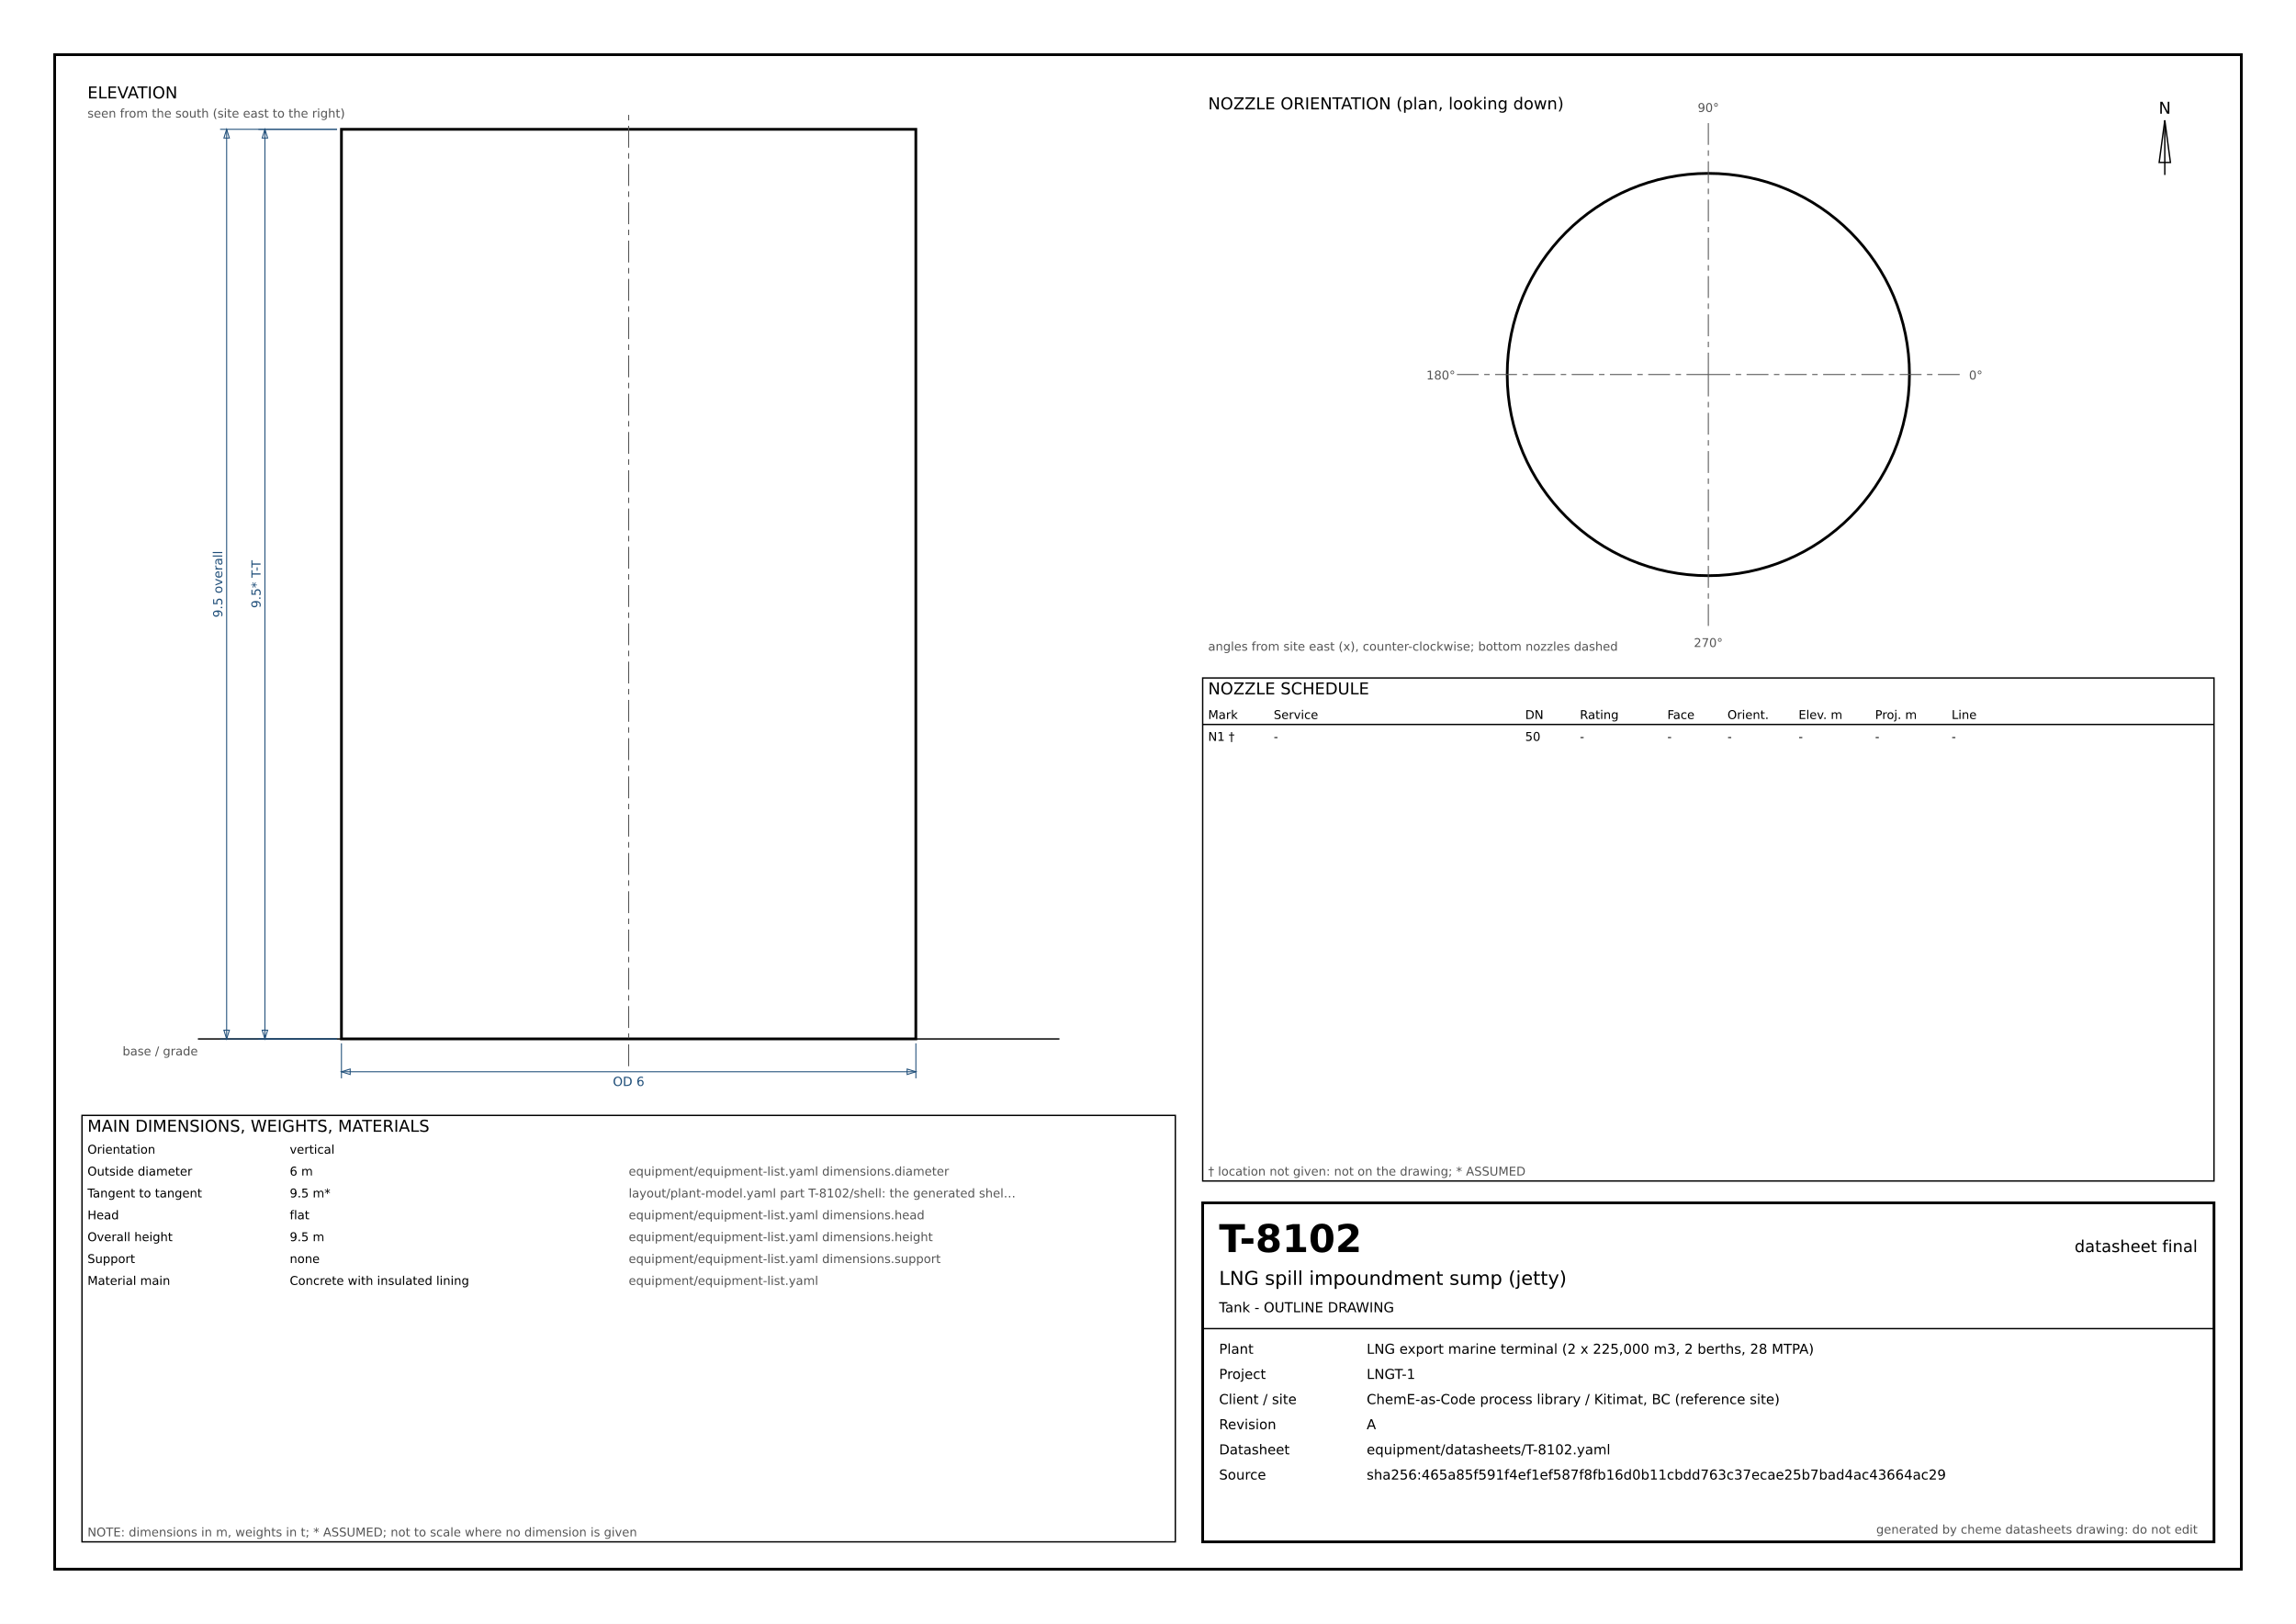
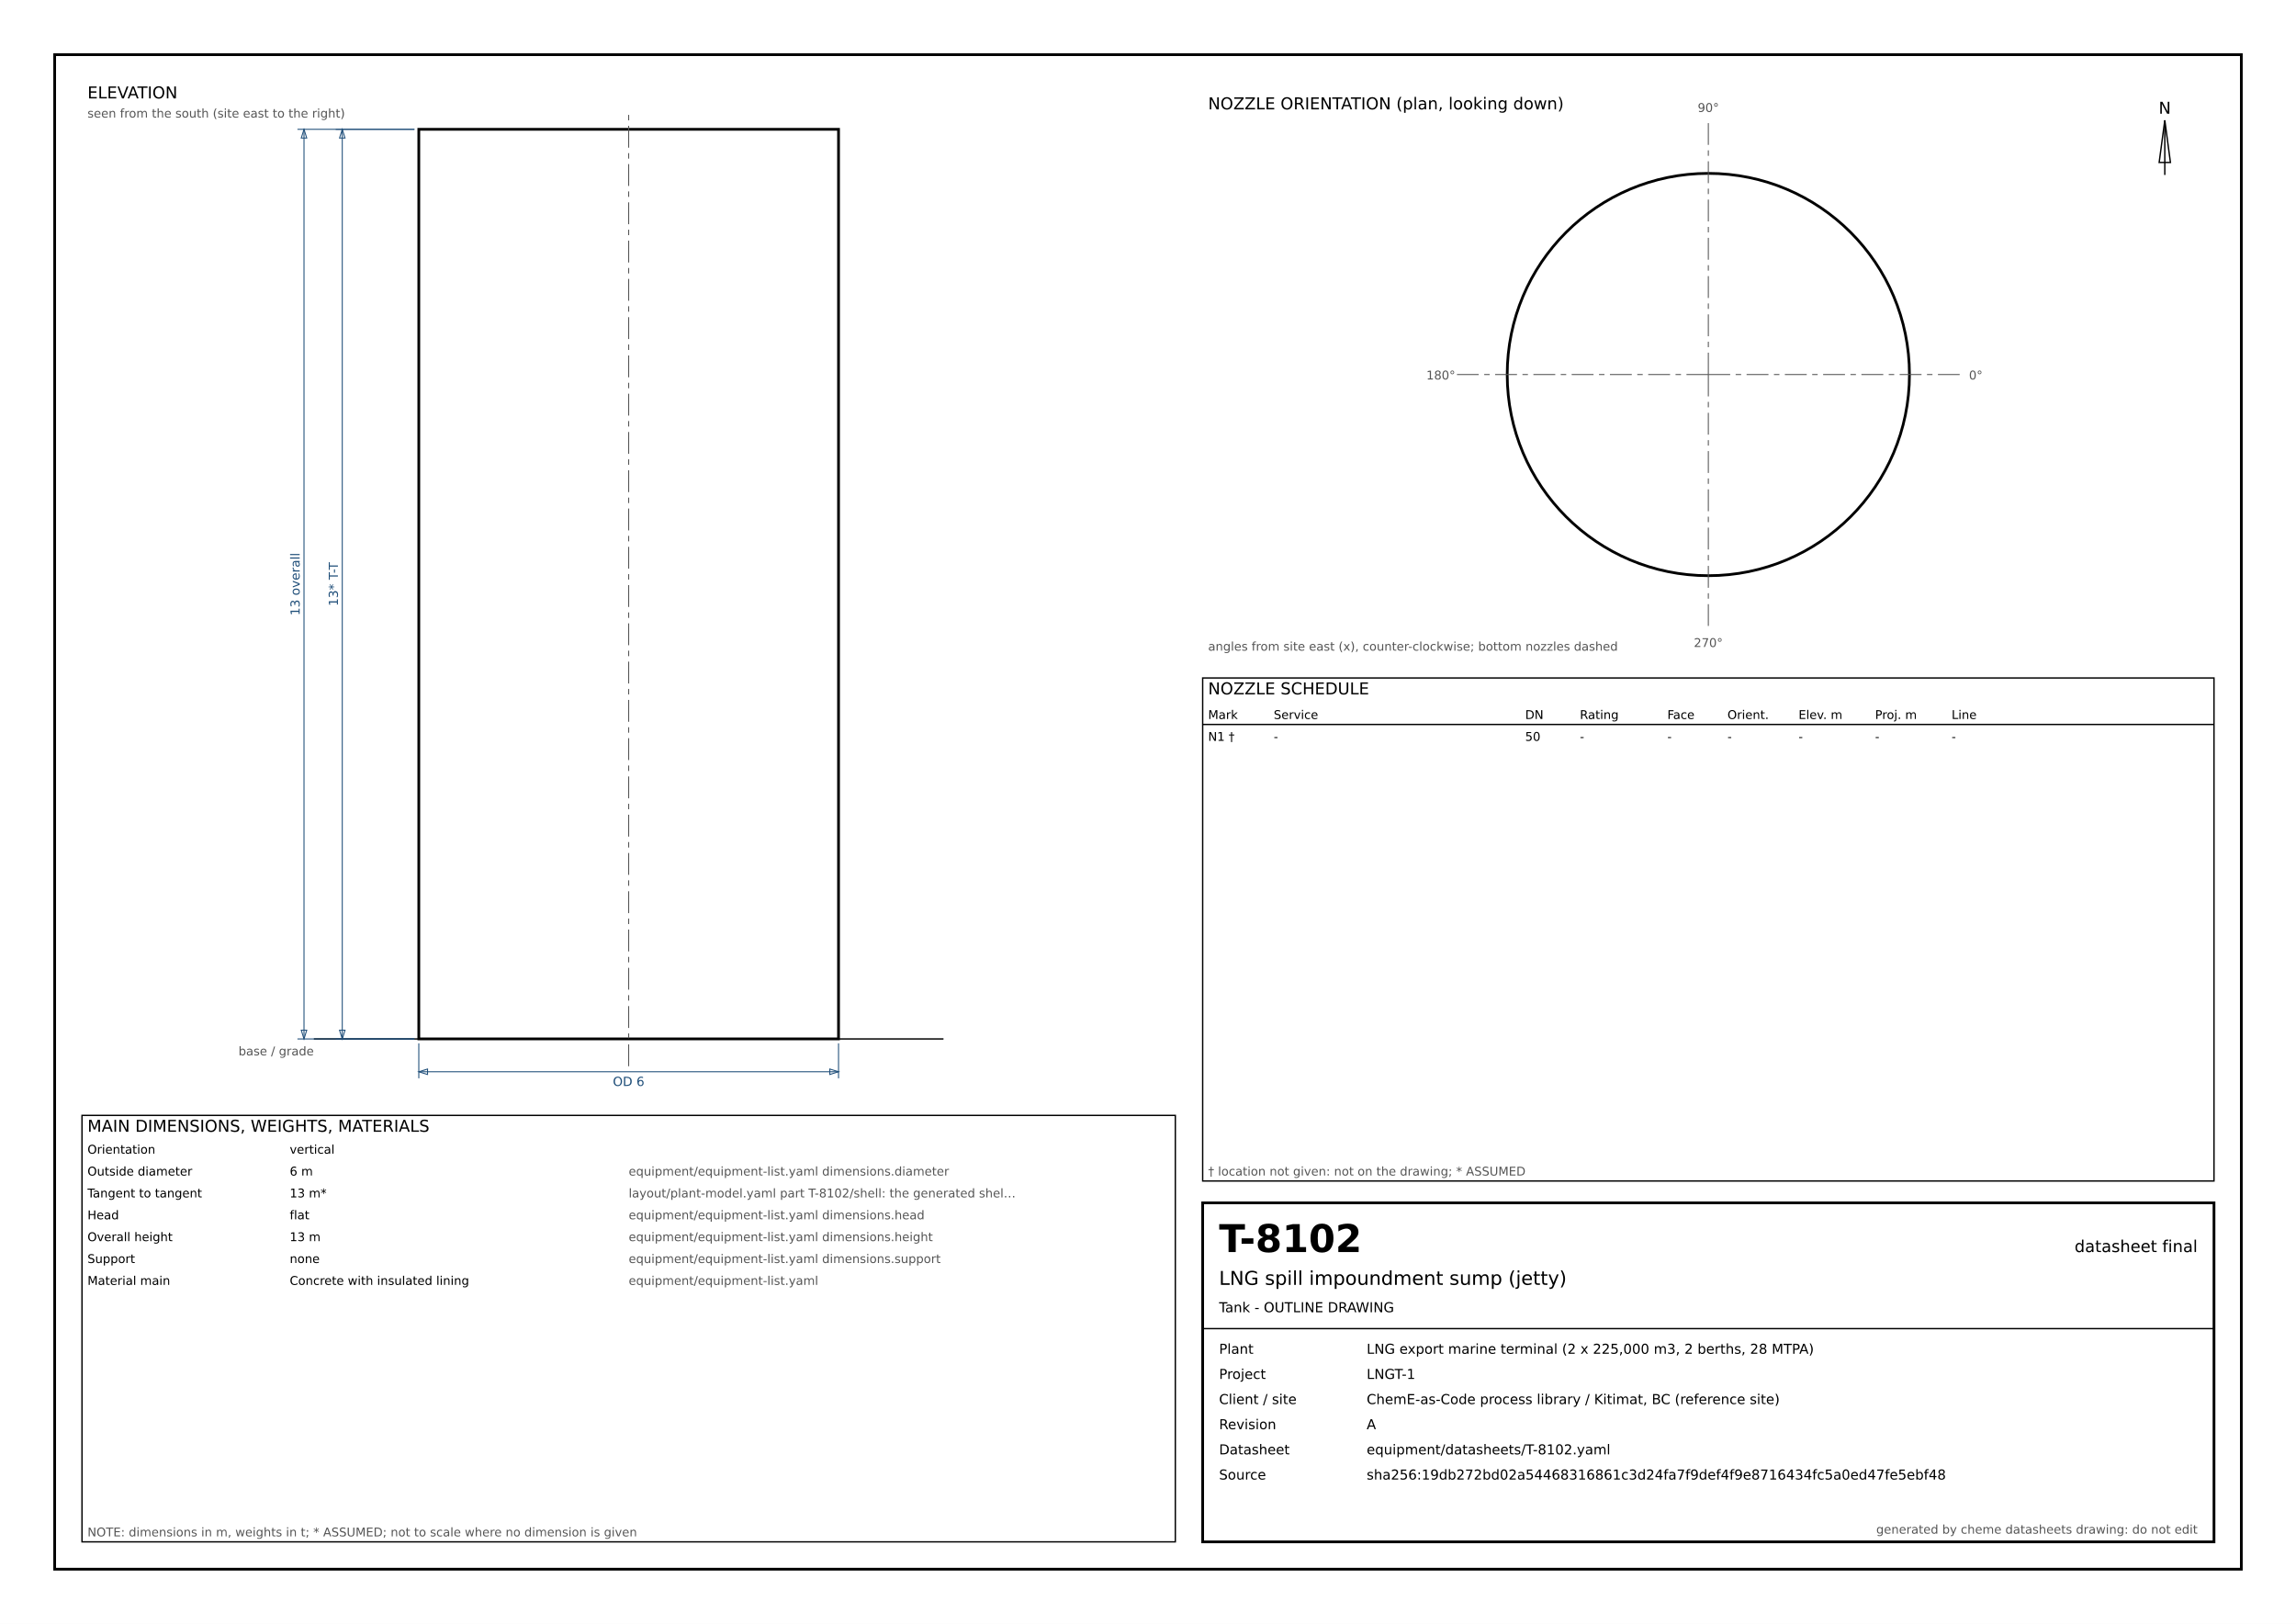
<svg xmlns="http://www.w3.org/2000/svg" width="420mm" height="297mm" viewBox="0 0 420 297">
  <style>
.frame{fill:none;stroke:#000;stroke-width:0.5}
.thin{fill:none;stroke:#000;stroke-width:0.25}
.outline{fill:#fff;stroke:#000;stroke-width:0.5}
.hidden{fill:none;stroke:#000;stroke-width:0.25;stroke-dasharray:1.5 1}
.centre{fill:none;stroke:#555;stroke-width:0.18;stroke-dasharray:4 1 1 1}
.tl{fill:none;stroke:#555;stroke-width:0.18;stroke-dasharray:2 1}
.dim{fill:none;stroke:#1f4e79;stroke-width:0.18}
.nozzle{fill:#fff;stroke:#b71c1c;stroke-width:0.35}
.section{fill:none;stroke:#2e7d32;stroke-width:0.25;stroke-dasharray:2 1}
text{font-family:'DejaVu Sans',Arial,Helvetica,sans-serif;fill:#000}
.t2{font-size:2.2px}.t25{font-size:2.5px}.t3{font-size:3px}.t35{font-size:3.5px}
.t5{font-size:5px;font-weight:bold}.t7{font-size:7px;font-weight:bold}
.dimt{font-size:2.3px;fill:#1f4e79}.nt{font-size:2.3px;fill:#b71c1c}
.note{font-size:2.2px;fill:#555}
.draft{font-size:40px;font-weight:bold;fill:#c62828;fill-opacity:0.12}
</style>
  <rect x="0" y="0" width="420" height="297" fill="#fff" />
  <rect x="10" y="10" width="400" height="277" class="frame" />
  <text x="16" y="18" class="t3" text-anchor="start">ELEVATION</text>
-   <rect x="62.46" y="23.65" width="105.07" height="166.36" class="outline" />
+   <rect x="76.61" y="23.65" width="76.78" height="166.36" class="outline" />
  <line x1="115" y1="195.01" x2="115" y2="20.33" class="centre" />
-   <line x1="36.2" y1="190.02" x2="193.8" y2="190.02" class="thin" />
-   <text x="36.2" y="193.02" class="note" text-anchor="end">base / grade</text>
-   <line x1="61.66" y1="190.02" x2="40.26" y2="190.02" class="dim" />
-   <line x1="61.66" y1="23.65" x2="40.26" y2="23.65" class="dim" />
-   <line x1="41.46" y1="190.02" x2="41.46" y2="23.65" class="dim" />
-   <path d="M41.46,190.02 l0.5,-1.6 l-1,0 z" class="dim" />
-   <path d="M41.46,23.65 l0.5,1.6 l-1,0 z" class="dim" />
-   <text x="40.66" y="106.84" class="dimt" text-anchor="middle" transform="rotate(-90 40.66 106.84)">9.5 overall</text>
-   <line x1="61.66" y1="190.02" x2="47.26" y2="190.02" class="dim" />
-   <line x1="61.66" y1="23.65" x2="47.26" y2="23.65" class="dim" />
-   <line x1="48.46" y1="190.02" x2="48.46" y2="23.65" class="dim" />
-   <path d="M48.46,190.02 l0.5,-1.6 l-1,0 z" class="dim" />
-   <path d="M48.46,23.65 l0.5,1.6 l-1,0 z" class="dim" />
-   <text x="47.66" y="106.84" class="dimt" text-anchor="middle" transform="rotate(-90 47.66 106.84)">9.5* T-T</text>
-   <line x1="62.46" y1="190.82" x2="62.46" y2="197.22" class="dim" />
-   <line x1="167.54" y1="190.82" x2="167.54" y2="197.22" class="dim" />
-   <line x1="62.46" y1="196.02" x2="167.54" y2="196.02" class="dim" />
-   <path d="M62.46,196.02 l1.6,0.5 l0,-1 z" class="dim" />
-   <path d="M167.54,196.02 l-1.6,0.5 l0,-1 z" class="dim" />
+   <line x1="57.41" y1="190.02" x2="172.59" y2="190.02" class="thin" />
+   <text x="57.41" y="193.02" class="note" text-anchor="end">base / grade</text>
+   <line x1="75.81" y1="190.02" x2="54.41" y2="190.02" class="dim" />
+   <line x1="75.81" y1="23.65" x2="54.41" y2="23.65" class="dim" />
+   <line x1="55.61" y1="190.02" x2="55.61" y2="23.65" class="dim" />
+   <path d="M55.61,190.02 l0.5,-1.6 l-1,0 z" class="dim" />
+   <path d="M55.61,23.65 l0.5,1.6 l-1,0 z" class="dim" />
+   <text x="54.81" y="106.84" class="dimt" text-anchor="middle" transform="rotate(-90 54.81 106.84)">13 overall</text>
+   <line x1="75.81" y1="190.02" x2="61.41" y2="190.02" class="dim" />
+   <line x1="75.81" y1="23.65" x2="61.41" y2="23.65" class="dim" />
+   <line x1="62.61" y1="190.02" x2="62.61" y2="23.65" class="dim" />
+   <path d="M62.61,190.02 l0.5,-1.6 l-1,0 z" class="dim" />
+   <path d="M62.61,23.65 l0.5,1.6 l-1,0 z" class="dim" />
+   <text x="61.81" y="106.84" class="dimt" text-anchor="middle" transform="rotate(-90 61.81 106.84)">13* T-T</text>
+   <line x1="76.61" y1="190.82" x2="76.61" y2="197.22" class="dim" />
+   <line x1="153.39" y1="190.82" x2="153.39" y2="197.22" class="dim" />
+   <line x1="76.61" y1="196.02" x2="153.39" y2="196.02" class="dim" />
+   <path d="M76.61,196.02 l1.6,0.5 l0,-1 z" class="dim" />
+   <path d="M153.39,196.02 l-1.6,0.5 l0,-1 z" class="dim" />
  <text x="115" y="198.62" class="dimt" text-anchor="middle">OD 6</text>
  <circle cx="312.5" cy="68.5" r="36.79" class="outline" />
  <line x1="312.5" y1="68.5" x2="358.48" y2="68.5" class="centre" />
  <line x1="312.5" y1="68.5" x2="312.5" y2="22.52" class="centre" />
  <line x1="312.5" y1="68.5" x2="266.52" y2="68.5" class="centre" />
  <line x1="312.5" y1="68.5" x2="312.5" y2="114.48" class="centre" />
  <text x="361.43" y="69.4" class="note" text-anchor="middle">0°</text>
  <text x="312.5" y="20.47" class="note" text-anchor="middle">90°</text>
  <text x="263.57" y="69.4" class="note" text-anchor="middle">180°</text>
  <text x="312.5" y="118.33" class="note" text-anchor="middle">270°</text>
  <line x1="396" y1="32" x2="396" y2="22" class="thin" />
  <path d="M396,22 L394.97,29.71 L397.03,29.71 z" class="thin" />
  <text x="396" y="20.8" class="t3" text-anchor="middle">N</text>
  <text x="221" y="20" class="t3" text-anchor="start">NOZZLE ORIENTATION (plan, looking down)</text>
  <text x="221" y="119" class="note" text-anchor="start">angles from site east (x), counter-clockwise; bottom nozzles dashed</text>
  <text x="16" y="21.5" class="note" text-anchor="start">seen from the south (site east to the right)</text>
  <text x="221" y="127" class="t3" text-anchor="start">NOZZLE SCHEDULE</text>
  <text x="221" y="131.5" class="t2" text-anchor="start">Mark</text>
  <text x="233" y="131.5" class="t2" text-anchor="start">Service</text>
  <text x="279" y="131.5" class="t2" text-anchor="start">DN</text>
  <text x="289" y="131.5" class="t2" text-anchor="start">Rating</text>
  <text x="305" y="131.5" class="t2" text-anchor="start">Face</text>
  <text x="316" y="131.5" class="t2" text-anchor="start">Orient.</text>
  <text x="329" y="131.5" class="t2" text-anchor="start">Elev. m</text>
  <text x="343" y="131.5" class="t2" text-anchor="start">Proj. m</text>
  <text x="357" y="131.5" class="t2" text-anchor="start">Line</text>
  <line x1="220" y1="132.5" x2="405" y2="132.5" class="thin" />
  <text x="221" y="135.5" class="t2" text-anchor="start">N1 †</text>
  <text x="233" y="135.5" class="t2" text-anchor="start">-</text>
  <text x="279" y="135.5" class="t2" text-anchor="start">50</text>
  <text x="289" y="135.5" class="t2" text-anchor="start">-</text>
  <text x="305" y="135.5" class="t2" text-anchor="start">-</text>
  <text x="316" y="135.5" class="t2" text-anchor="start">-</text>
  <text x="329" y="135.5" class="t2" text-anchor="start">-</text>
  <text x="343" y="135.5" class="t2" text-anchor="start">-</text>
  <text x="357" y="135.5" class="t2" text-anchor="start">-</text>
  <text x="221" y="215" class="note" text-anchor="start">† location not given: not on the drawing; * ASSUMED</text>
  <rect x="220" y="124" width="185" height="92" class="thin" />
  <text x="16" y="207" class="t3" text-anchor="start">MAIN DIMENSIONS, WEIGHTS, MATERIALS</text>
  <text x="16" y="211" class="t2" text-anchor="start">Orientation</text>
  <text x="53" y="211" class="t2" text-anchor="start">vertical</text>
  <text x="115" y="211" class="note" text-anchor="start" />
  <text x="16" y="215" class="t2" text-anchor="start">Outside diameter</text>
  <text x="53" y="215" class="t2" text-anchor="start">6 m</text>
  <text x="115" y="215" class="note" text-anchor="start">equipment/equipment-list.yaml dimensions.diameter</text>
  <text x="16" y="219" class="t2" text-anchor="start">Tangent to tangent</text>
-   <text x="53" y="219" class="t2" text-anchor="start">9.5 m*</text>
+   <text x="53" y="219" class="t2" text-anchor="start">13 m*</text>
  <text x="115" y="219" class="note" text-anchor="start">layout/plant-model.yaml part T-8102/shell: the generated shel…</text>
  <text x="16" y="223" class="t2" text-anchor="start">Head</text>
  <text x="53" y="223" class="t2" text-anchor="start">flat</text>
  <text x="115" y="223" class="note" text-anchor="start">equipment/equipment-list.yaml dimensions.head</text>
  <text x="16" y="227" class="t2" text-anchor="start">Overall height</text>
-   <text x="53" y="227" class="t2" text-anchor="start">9.5 m</text>
+   <text x="53" y="227" class="t2" text-anchor="start">13 m</text>
  <text x="115" y="227" class="note" text-anchor="start">equipment/equipment-list.yaml dimensions.height</text>
  <text x="16" y="231" class="t2" text-anchor="start">Support</text>
  <text x="53" y="231" class="t2" text-anchor="start">none</text>
  <text x="115" y="231" class="note" text-anchor="start">equipment/equipment-list.yaml dimensions.support</text>
  <text x="16" y="235" class="t2" text-anchor="start">Material main</text>
  <text x="53" y="235" class="t2" text-anchor="start">Concrete with insulated lining</text>
  <text x="115" y="235" class="note" text-anchor="start">equipment/equipment-list.yaml</text>
  <text x="16" y="281" class="note" text-anchor="start">NOTE: dimensions in m, weights in t; * ASSUMED; not to scale where no dimension is given</text>
  <rect x="15" y="204" width="200" height="78" class="thin" />
  <rect x="220" y="220" width="185" height="62" class="frame" />
  <text x="223" y="229" class="t7" text-anchor="start">T-8102</text>
  <text x="223" y="235" class="t35" text-anchor="start">LNG spill impoundment sump (jetty)</text>
  <text x="223" y="240" class="t25" text-anchor="start">Tank - OUTLINE DRAWING</text>
  <line x1="220" y1="243" x2="405" y2="243" class="thin" />
  <text x="223" y="247.6" class="t25" text-anchor="start">Plant</text>
  <text x="250" y="247.6" class="t25" text-anchor="start">LNG export marine terminal (2 x 225,000 m3, 2 berths, 28 MTPA)</text>
  <text x="223" y="252.2" class="t25" text-anchor="start">Project</text>
  <text x="250" y="252.2" class="t25" text-anchor="start">LNGT-1</text>
  <text x="223" y="256.8" class="t25" text-anchor="start">Client / site</text>
  <text x="250" y="256.8" class="t25" text-anchor="start">ChemE-as-Code process library / Kitimat, BC (reference site)</text>
  <text x="223" y="261.4" class="t25" text-anchor="start">Revision</text>
  <text x="250" y="261.4" class="t25" text-anchor="start">A</text>
  <text x="223" y="266" class="t25" text-anchor="start">Datasheet</text>
  <text x="250" y="266" class="t25" text-anchor="start">equipment/datasheets/T-8102.yaml</text>
  <text x="223" y="270.6" class="t25" text-anchor="start">Source</text>
-   <text x="250" y="270.6" class="t25" text-anchor="start">sha256:465a85f591f4ef1ef587f8fb16d0b11cbdd763c37ecae25b7bad4ac43664ac29</text>
+   <text x="250" y="270.6" class="t25" text-anchor="start">sha256:19db272bd02a54468316861c3d24fa7f9def4f9e8716434fc5a0ed47fe5ebf48</text>
  <text x="402" y="229" class="t3" text-anchor="end">datasheet final</text>
  <text x="402" y="280.5" class="note" text-anchor="end">generated by cheme datasheets drawing: do not edit</text>
</svg>
